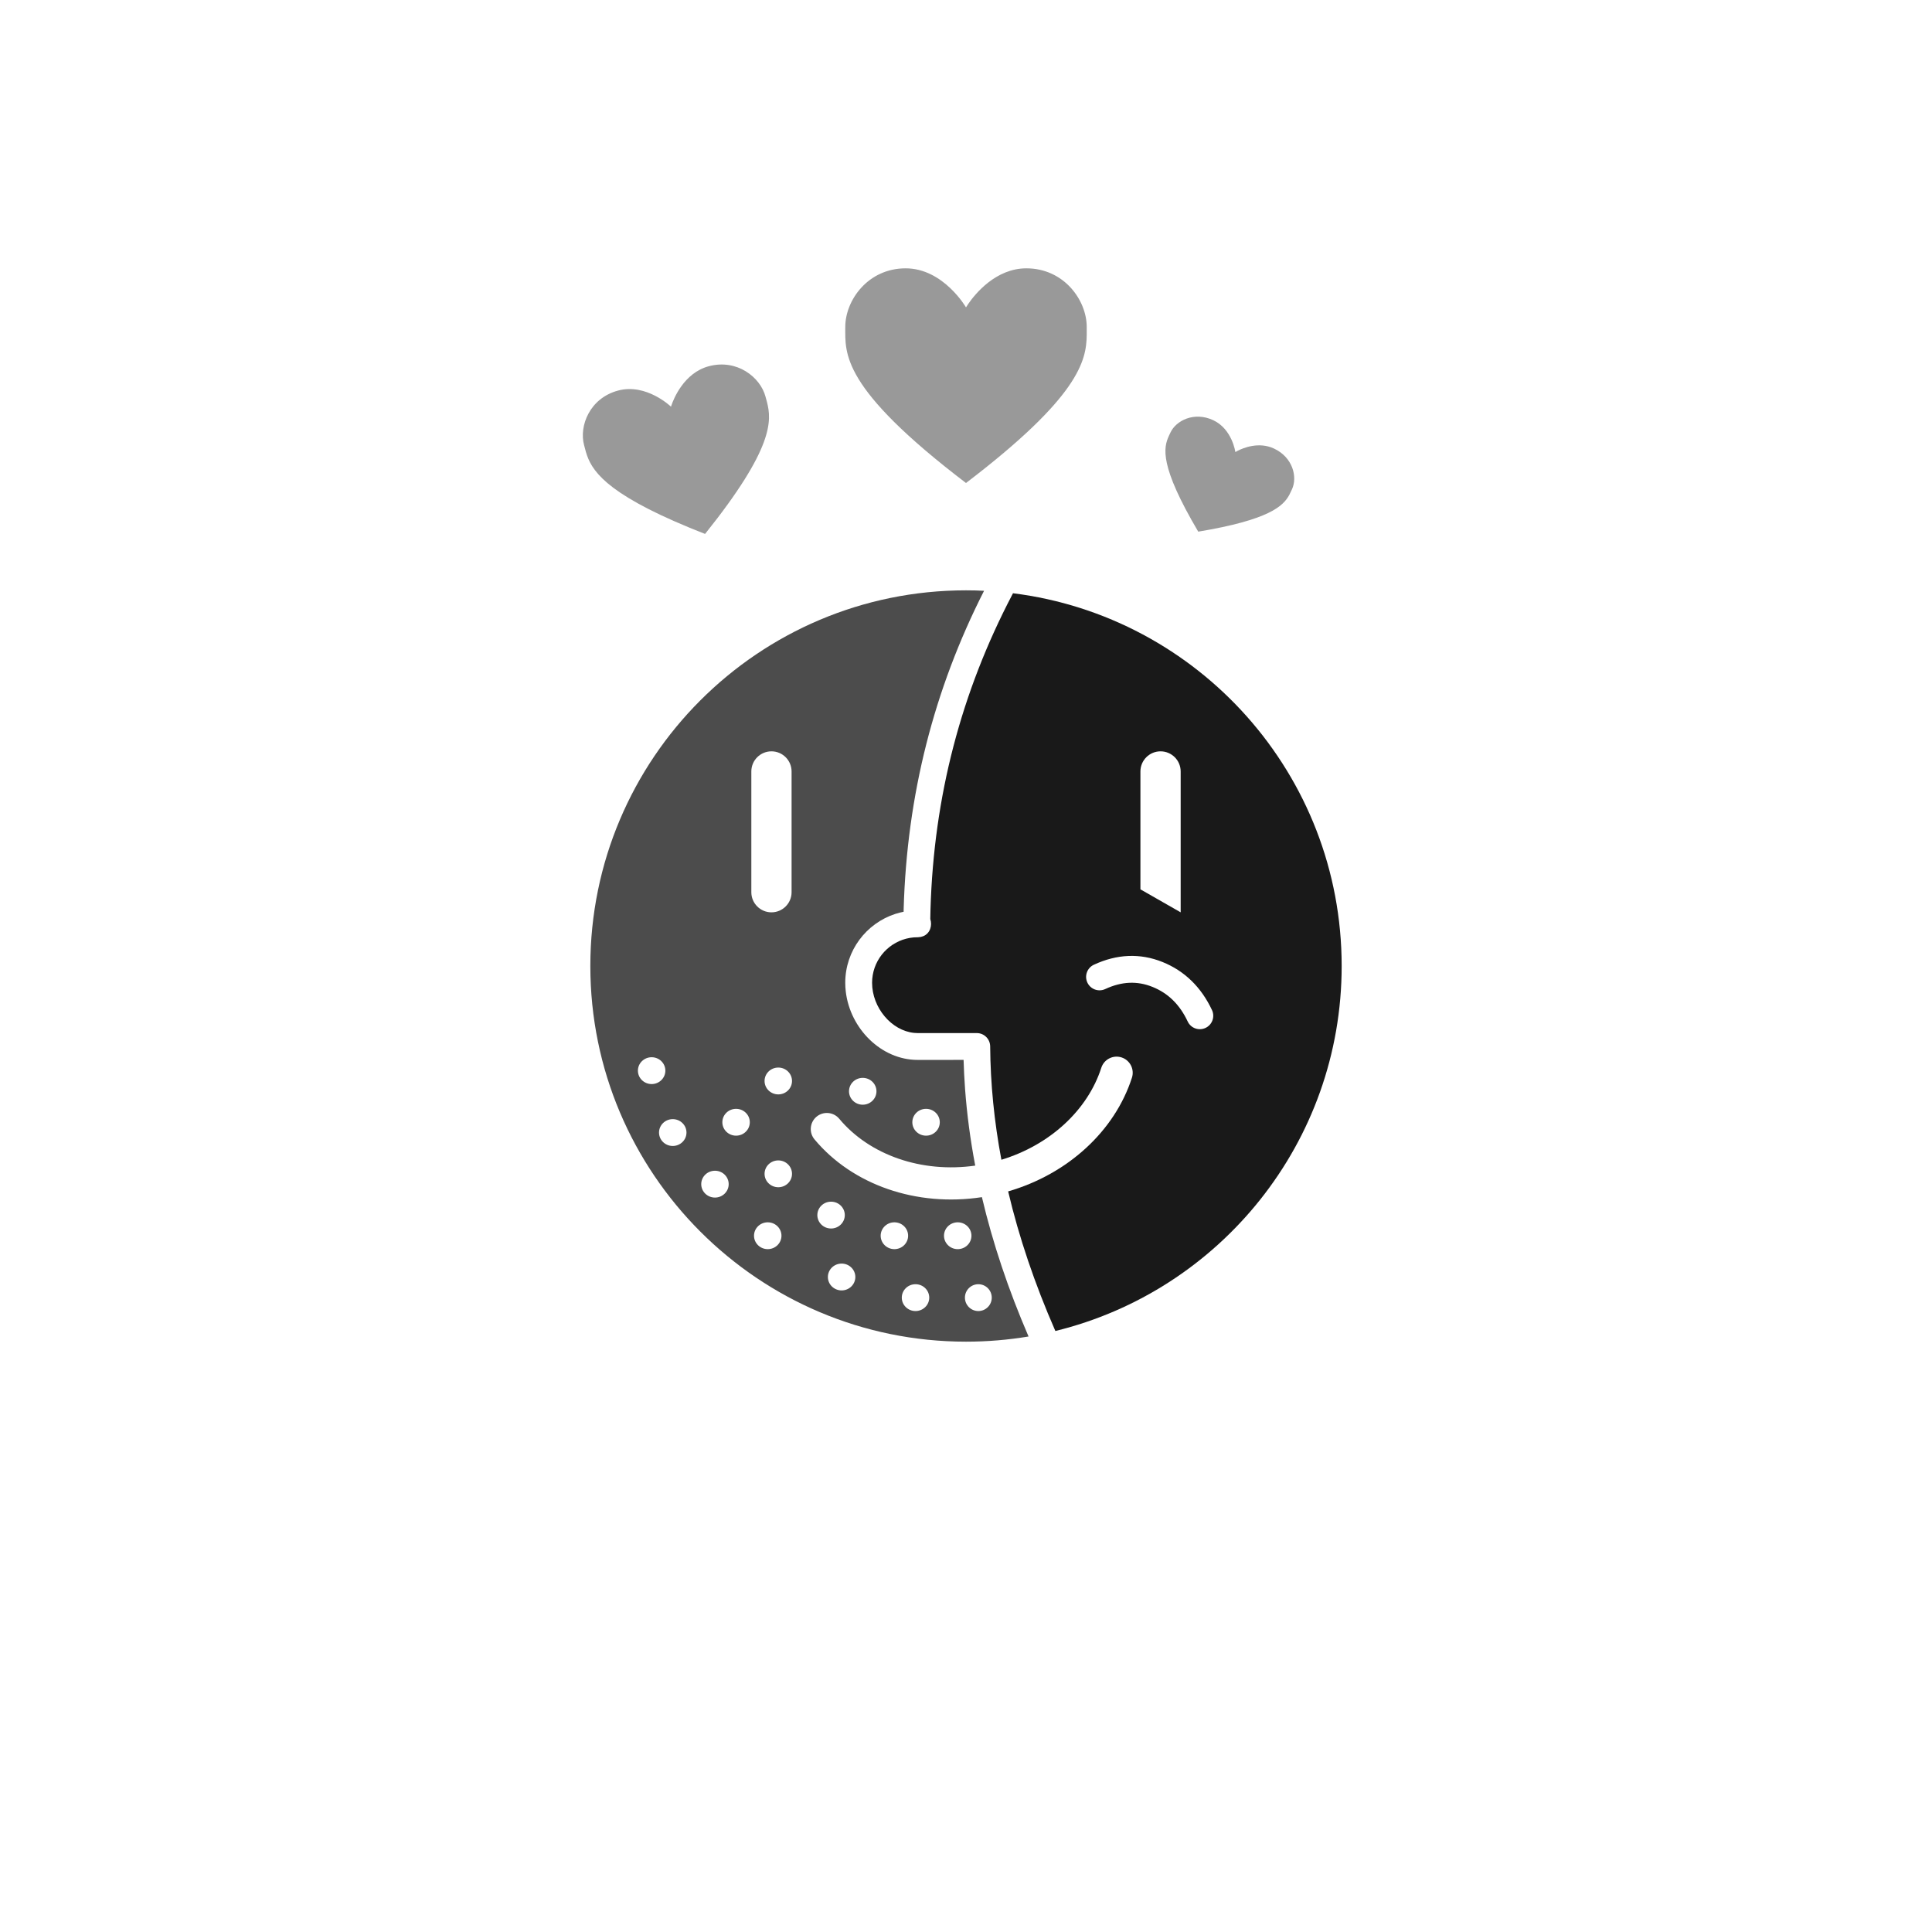
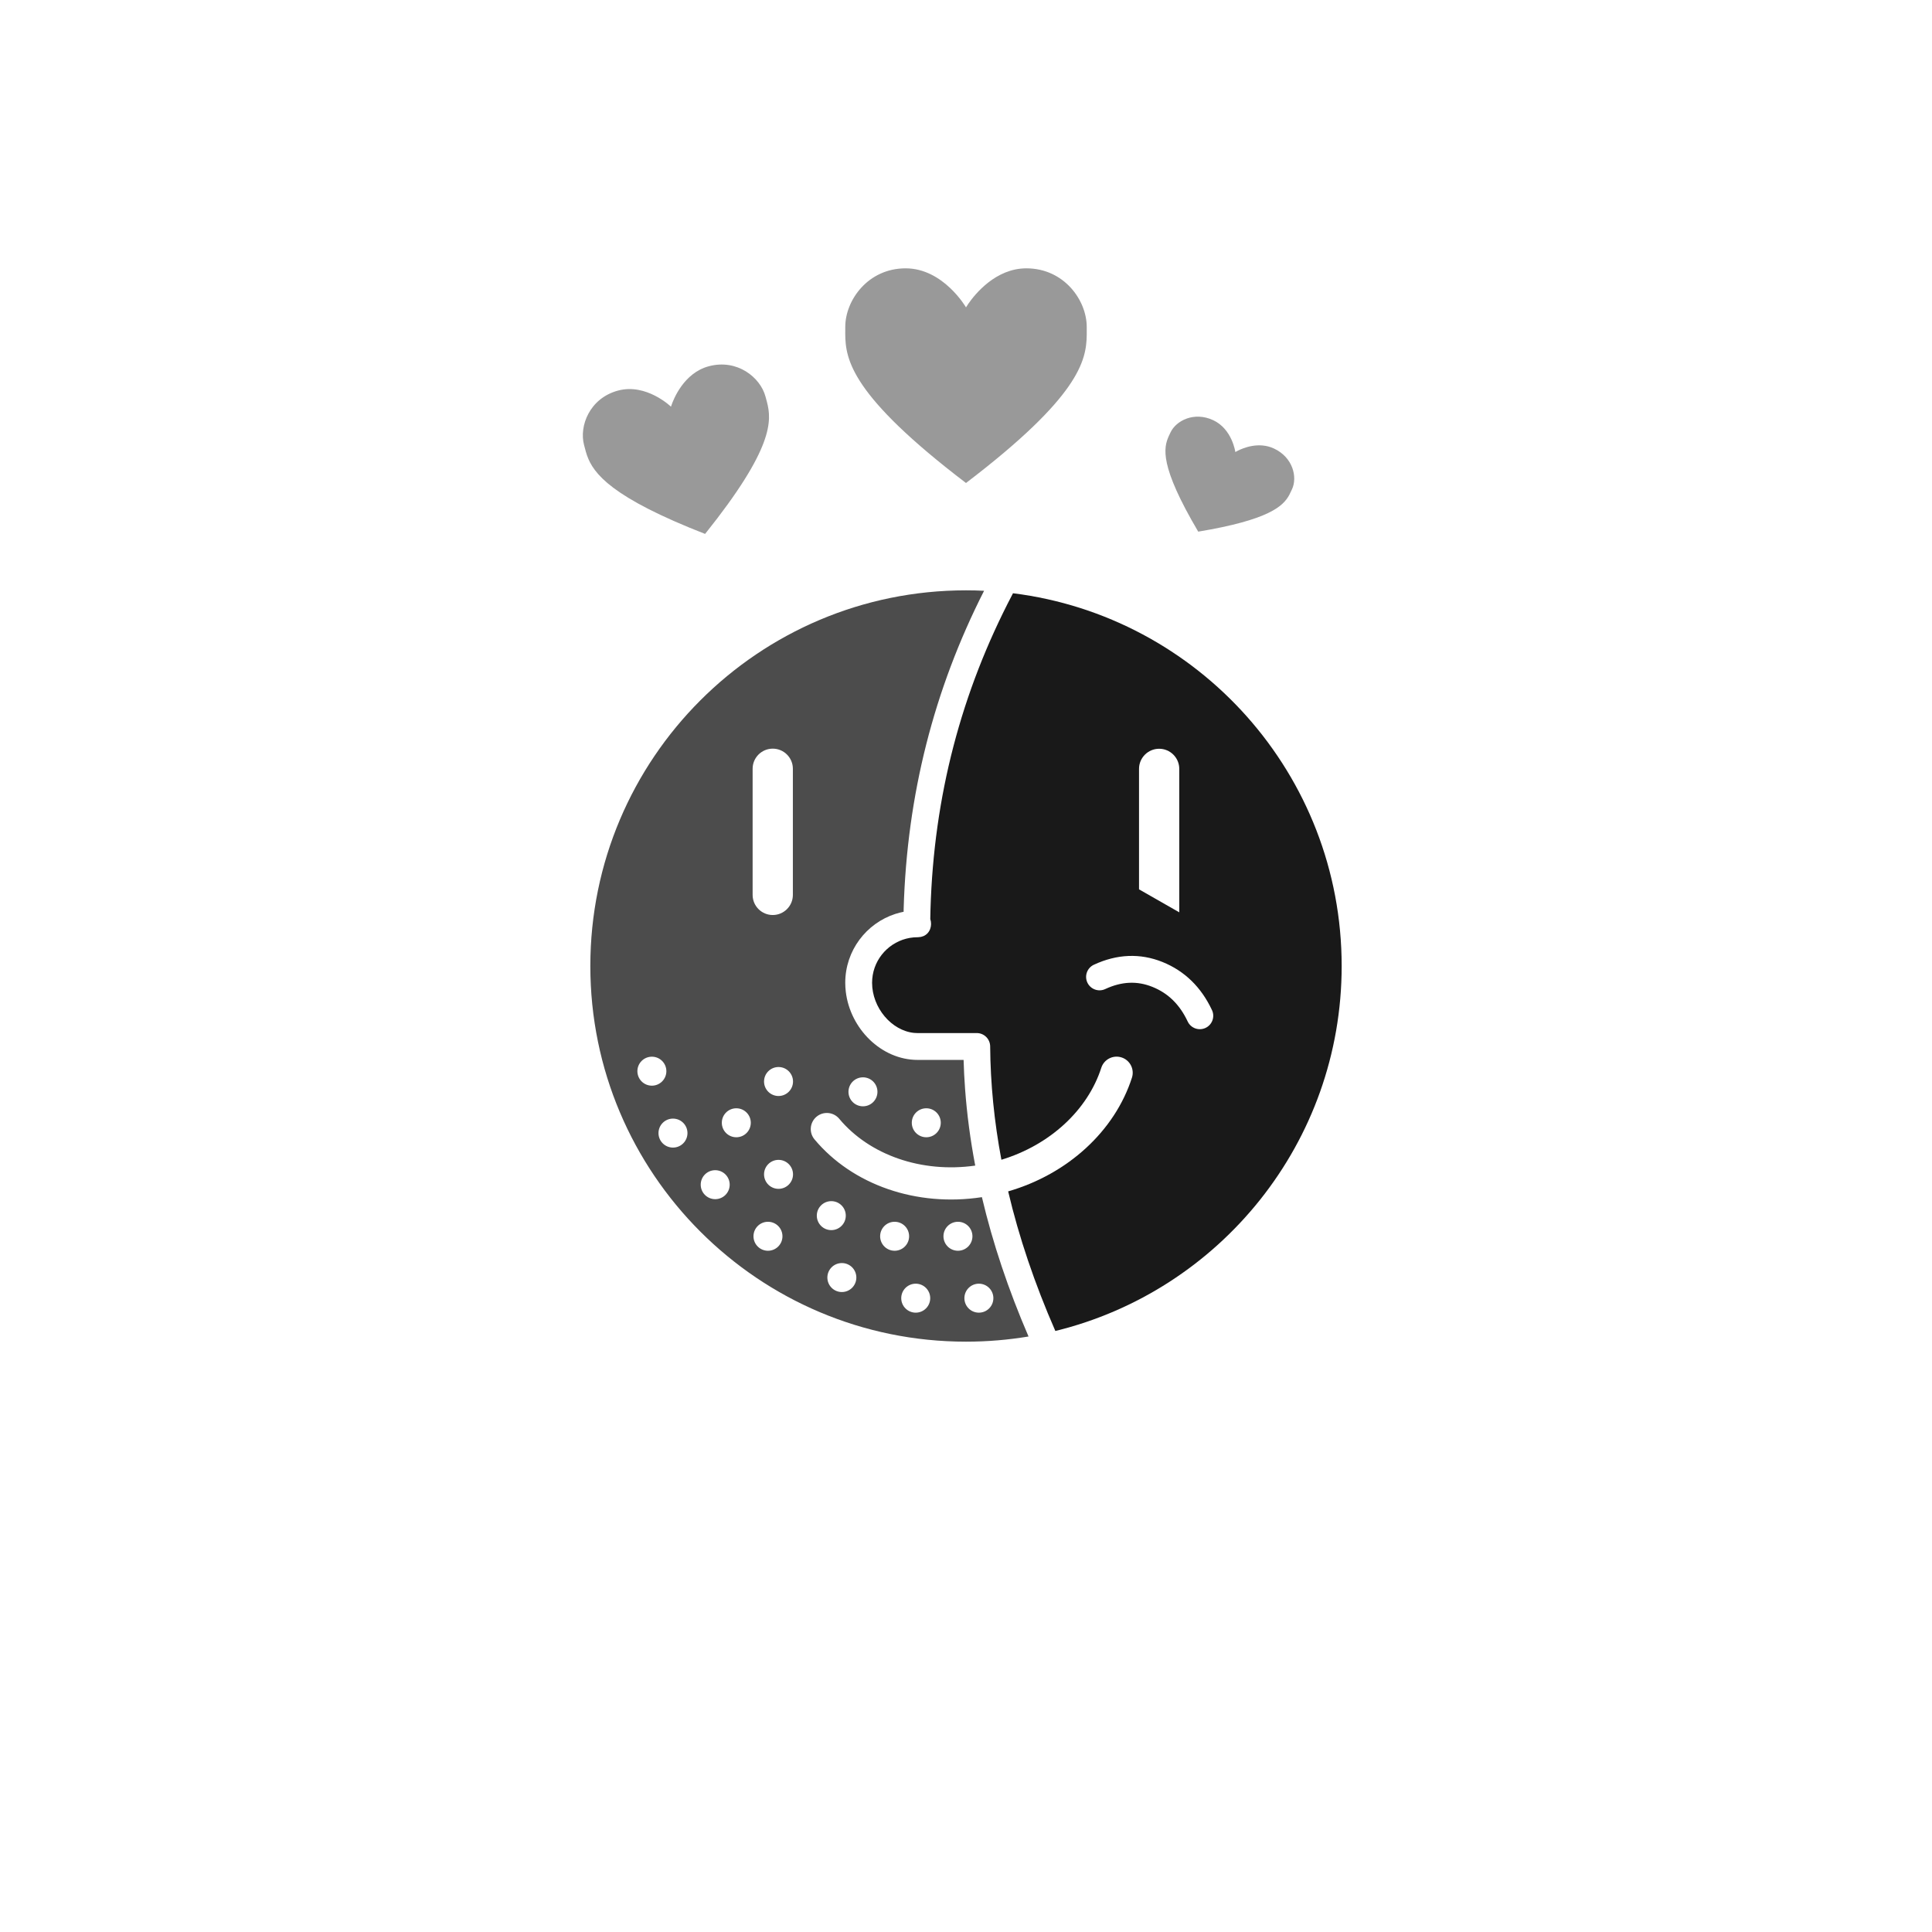
- <svg xmlns="http://www.w3.org/2000/svg" id="avatar" class="avatar-dark" width="72px" height="72px" viewBox="0 0 72 72" version="1.1">
+ <svg xmlns="http://www.w3.org/2000/svg" id="avatar" class="avatar-dark" width="90px" height="90px" viewBox="0 0 90 90" version="1.1">
  <g id="avatar.private.dark" stroke="none" stroke-width="1" fill="none" fill-rule="evenodd">
-     <path d="M36,22 C36.226,22 36.451,22.005 36.673,22.017 C34.803,25.697 33.801,29.629 33.677,33.868 L33.677,33.868 L33.675,33.979 L33.535,34.01 L33.37,34.057 C32.285,34.407 31.5,35.424 31.5,36.624 L31.5,36.624 L31.505,36.792 L31.52,36.957 C31.683,38.331 32.836,39.5 34.2,39.5 L34.2,39.5 L35.91,39.499 L35.931,40.03 L35.965,40.581 C36.035,41.526 36.161,42.478 36.344,43.439 C34.336,43.724 32.402,43.042 31.276,41.693 C31.063,41.438 30.685,41.404 30.43,41.616 C30.176,41.829 30.142,42.207 30.354,42.461 C31.77,44.159 34.157,44.987 36.593,44.614 C36.996,46.324 37.575,48.054 38.331,49.807 C37.573,49.934 36.794,50 36,50 C28.268,50 22,43.732 22,36 C22,28.268 28.268,22 36,22 Z M34.118,47.859 C33.836,47.859 33.607,48.083 33.607,48.359 C33.607,48.635 33.836,48.859 34.118,48.859 C34.401,48.859 34.63,48.635 34.63,48.359 C34.63,48.083 34.401,47.859 34.118,47.859 Z M36.46,47.859 C36.184,47.859 35.96,48.083 35.96,48.359 C35.96,48.635 36.184,48.859 36.46,48.859 C36.736,48.859 36.96,48.635 36.96,48.359 C36.96,48.083 36.736,47.859 36.46,47.859 Z M31.365,47.09 C31.082,47.09 30.853,47.314 30.853,47.59 C30.853,47.866 31.082,48.09 31.365,48.09 C31.647,48.09 31.876,47.866 31.876,47.59 C31.876,47.314 31.647,47.09 31.365,47.09 Z M28.611,45.552 C28.329,45.552 28.1,45.776 28.1,46.052 C28.1,46.328 28.329,46.552 28.611,46.552 C28.894,46.552 29.123,46.328 29.123,46.052 C29.123,45.776 28.894,45.552 28.611,45.552 Z M35.691,45.552 C35.409,45.552 35.18,45.776 35.18,46.052 C35.18,46.328 35.409,46.552 35.691,46.552 C35.974,46.552 36.203,46.328 36.203,46.052 C36.203,45.776 35.974,45.552 35.691,45.552 Z M33.331,45.552 C33.049,45.552 32.82,45.776 32.82,46.052 C32.82,46.328 33.049,46.552 33.331,46.552 C33.614,46.552 33.843,46.328 33.843,46.052 C33.843,45.776 33.614,45.552 33.331,45.552 Z M30.971,44.783 C30.689,44.783 30.46,45.007 30.46,45.283 C30.46,45.559 30.689,45.783 30.971,45.783 C31.254,45.783 31.483,45.559 31.483,45.283 C31.483,45.007 31.254,44.783 30.971,44.783 Z M26.645,43.63 C26.362,43.63 26.133,43.853 26.133,44.13 C26.133,44.406 26.362,44.63 26.645,44.63 C26.927,44.63 27.156,44.406 27.156,44.13 C27.156,43.853 26.927,43.63 26.645,43.63 Z M29.005,43.245 C28.722,43.245 28.493,43.469 28.493,43.745 C28.493,44.021 28.722,44.245 29.005,44.245 C29.287,44.245 29.516,44.021 29.516,43.745 C29.516,43.469 29.287,43.245 29.005,43.245 Z M25.071,41.707 C24.789,41.707 24.56,41.931 24.56,42.207 C24.56,42.483 24.789,42.707 25.071,42.707 C25.354,42.707 25.583,42.483 25.583,42.207 C25.583,41.931 25.354,41.707 25.071,41.707 Z M27.431,41.323 C27.149,41.323 26.92,41.546 26.92,41.823 C26.92,42.099 27.149,42.323 27.431,42.323 C27.714,42.323 27.943,42.099 27.943,41.823 C27.943,41.546 27.714,41.323 27.431,41.323 Z M34.511,41.323 C34.229,41.323 34,41.546 34,41.823 C34,42.099 34.229,42.323 34.511,42.323 C34.794,42.323 35.023,42.099 35.023,41.823 C35.023,41.546 34.794,41.323 34.511,41.323 Z M32.151,40.169 C31.869,40.169 31.64,40.393 31.64,40.669 C31.64,40.945 31.869,41.169 32.151,41.169 C32.434,41.169 32.663,40.945 32.663,40.669 C32.663,40.393 32.434,40.169 32.151,40.169 Z M29.005,39.785 C28.722,39.785 28.493,40.008 28.493,40.285 C28.493,40.561 28.722,40.785 29.005,40.785 C29.287,40.785 29.516,40.561 29.516,40.285 C29.516,40.008 29.287,39.785 29.005,39.785 Z M24.285,39.4 C24.002,39.4 23.773,39.624 23.773,39.9 C23.773,40.176 24.002,40.4 24.285,40.4 C24.567,40.4 24.796,40.176 24.796,39.9 C24.796,39.624 24.567,39.4 24.285,39.4 Z M28.75,28 C28.336,28 28,28.336 28,28.75 L28,28.75 L28,33.25 C28,33.664 28.336,34 28.75,34 C29.164,34 29.5,33.664 29.5,33.25 L29.5,33.25 L29.5,28.75 C29.5,28.336 29.164,28 28.75,28 Z" id="Combined-Shape" fill="#000000" fill-rule="nonzero" opacity="0.7" />
-     <path d="M37.752,22.109 C44.657,22.97 50,28.861 50,36 C50,42.584 45.455,48.107 39.33,49.602 C38.56,47.842 37.973,46.107 37.571,44.4 C39.793,43.756 41.543,42.152 42.184,40.162 C42.285,39.847 42.112,39.509 41.797,39.407 C41.481,39.305 41.143,39.479 41.042,39.794 C40.535,41.369 39.13,42.671 37.319,43.221 C37.051,41.794 36.911,40.386 36.901,38.996 C36.899,38.721 36.675,38.499 36.401,38.5 L36.401,38.5 L34.2,38.5 L34.066,38.493 C33.226,38.41 32.5,37.557 32.5,36.624 L32.5,36.624 L32.506,36.478 L32.525,36.335 C32.654,35.583 33.28,35 34.053,34.934 L34.053,34.934 L34.215,34.928 L34.318,34.916 L34.409,34.888 C34.663,34.783 34.749,34.492 34.669,34.249 L34.669,34.249 L34.677,33.882 C34.802,29.676 35.821,25.792 37.727,22.156 L37.727,22.156 Z M43.323,35.851 C42.49,35.516 41.627,35.552 40.765,35.953 C40.515,36.069 40.406,36.367 40.523,36.617 C40.639,36.867 40.936,36.976 41.187,36.86 C41.803,36.574 42.379,36.549 42.95,36.779 C43.532,37.013 43.964,37.435 44.262,38.068 C44.379,38.318 44.677,38.425 44.927,38.307 C45.177,38.19 45.284,37.892 45.167,37.642 C44.764,36.786 44.145,36.182 43.323,35.851 Z M43.25,28 C42.836,28 42.5,28.336 42.5,28.75 L42.5,28.75 L42.5,33.143 L44,34 L44,28.75 C44,28.336 43.664,28 43.25,28 Z" id="Combined-Shape" fill="#000000" fill-rule="nonzero" opacity="0.9" />
-     <path d="M28.527,14.777 L28.582,14.979 C28.761,15.675 28.841,16.696 26.276,19.898 L25.7,19.667 C22.496,18.346 22.027,17.493 21.835,16.843 L21.767,16.589 C21.575,15.873 21.977,14.838 23.034,14.555 C24.09,14.272 25.006,15.156 25.006,15.156 L25.021,15.109 C25.098,14.881 25.481,13.899 26.413,13.649 C27.47,13.366 28.335,14.061 28.527,14.777 Z M45.213,15.659 C45.921,15.99 46.038,16.847 46.038,16.847 L46.12,16.801 C46.33,16.694 46.911,16.451 47.478,16.716 C48.186,17.046 48.358,17.785 48.149,18.233 L48.048,18.444 C47.822,18.862 47.297,19.373 44.655,19.813 C43.199,17.347 43.361,16.683 43.56,16.246 L43.619,16.12 C43.828,15.672 44.504,15.329 45.213,15.659 Z M38.249,10 C39.656,10 40.499,11.194 40.499,12.182 L40.499,12.483 C40.487,13.441 40.217,14.786 36,18 C31.325,14.437 31.501,13.17 31.501,12.182 C31.501,11.194 32.344,10 33.751,10 C35.157,10 36,11.455 36,11.455 L36.09,11.317 C36.342,10.953 37.111,10 38.249,10 Z" id="Combined-Shape" fill="#000000" opacity="0.4" />
+     <path d="M45,27.5 C45.283,27.5 45.564,27.507 45.842,27.521 C43.504,32.122 42.251,37.036 42.096,42.335 L42.096,42.335 L42.094,42.474 L41.919,42.513 L41.713,42.572 C40.356,43.009 39.375,44.28 39.375,45.78 L39.375,45.78 L39.381,45.99 L39.4,46.197 C39.604,47.914 41.045,49.375 42.75,49.375 L42.75,49.375 L44.888,49.374 L44.914,50.038 L44.957,50.726 C45.044,51.908 45.201,53.098 45.43,54.298 C42.92,54.655 40.502,53.803 39.094,52.116 C38.829,51.798 38.356,51.755 38.038,52.02 C37.72,52.286 37.677,52.759 37.943,53.077 C39.713,55.198 42.696,56.234 45.741,55.768 C46.245,57.904 46.969,60.068 47.913,62.259 C46.966,62.417 45.993,62.5 45,62.5 C35.335,62.5 27.5,54.665 27.5,45 C27.5,35.335 35.335,27.5 45,27.5 Z M42.658,59.799 C42.286,59.799 41.983,60.101 41.983,60.474 C41.983,60.847 42.286,61.149 42.658,61.149 C43.031,61.149 43.333,60.847 43.333,60.474 C43.333,60.101 43.031,59.799 42.658,59.799 Z M45.6,59.799 C45.227,59.799 44.925,60.101 44.925,60.474 C44.925,60.847 45.227,61.149 45.6,61.149 C45.973,61.149 46.275,60.847 46.275,60.474 C46.275,60.101 45.973,59.799 45.6,59.799 Z M39.217,58.838 C38.844,58.838 38.542,59.14 38.542,59.513 C38.542,59.886 38.844,60.188 39.217,60.188 C39.589,60.188 39.892,59.886 39.892,59.513 C39.892,59.14 39.589,58.838 39.217,58.838 Z M35.775,56.915 C35.402,56.915 35.1,57.217 35.1,57.59 C35.1,57.963 35.402,58.265 35.775,58.265 C36.148,58.265 36.45,57.963 36.45,57.59 C36.45,57.217 36.148,56.915 35.775,56.915 Z M44.625,56.915 C44.252,56.915 43.95,57.217 43.95,57.59 C43.95,57.963 44.252,58.265 44.625,58.265 C44.998,58.265 45.3,57.963 45.3,57.59 C45.3,57.217 44.998,56.915 44.625,56.915 Z M41.675,56.915 C41.302,56.915 41,57.217 41,57.59 C41,57.963 41.302,58.265 41.675,58.265 C42.048,58.265 42.35,57.963 42.35,57.59 C42.35,57.217 42.048,56.915 41.675,56.915 Z M38.725,55.954 C38.352,55.954 38.05,56.256 38.05,56.629 C38.05,57.002 38.352,57.304 38.725,57.304 C39.098,57.304 39.4,57.002 39.4,56.629 C39.4,56.256 39.098,55.954 38.725,55.954 Z M33.317,54.512 C32.944,54.512 32.642,54.814 32.642,55.187 C32.642,55.56 32.944,55.862 33.317,55.862 C33.689,55.862 33.992,55.56 33.992,55.187 C33.992,54.814 33.689,54.512 33.317,54.512 Z M36.267,54.031 C35.894,54.031 35.592,54.334 35.592,54.706 C35.592,55.079 35.894,55.381 36.267,55.381 C36.639,55.381 36.942,55.079 36.942,54.706 C36.942,54.334 36.639,54.031 36.267,54.031 Z M31.35,52.109 C30.977,52.109 30.675,52.411 30.675,52.784 C30.675,53.157 30.977,53.459 31.35,53.459 C31.723,53.459 32.025,53.157 32.025,52.784 C32.025,52.411 31.723,52.109 31.35,52.109 Z M34.3,51.628 C33.927,51.628 33.625,51.93 33.625,52.303 C33.625,52.676 33.927,52.978 34.3,52.978 C34.673,52.978 34.975,52.676 34.975,52.303 C34.975,51.93 34.673,51.628 34.3,51.628 Z M43.15,51.628 C42.777,51.628 42.475,51.93 42.475,52.303 C42.475,52.676 42.777,52.978 43.15,52.978 C43.523,52.978 43.825,52.676 43.825,52.303 C43.825,51.93 43.523,51.628 43.15,51.628 Z M40.2,50.186 C39.827,50.186 39.525,50.488 39.525,50.861 C39.525,51.234 39.827,51.536 40.2,51.536 C40.573,51.536 40.875,51.234 40.875,50.861 C40.875,50.488 40.573,50.186 40.2,50.186 Z M36.267,49.706 C35.894,49.706 35.592,50.008 35.592,50.381 C35.592,50.753 35.894,51.056 36.267,51.056 C36.639,51.056 36.942,50.753 36.942,50.381 C36.942,50.008 36.639,49.706 36.267,49.706 Z M30.367,49.225 C29.994,49.225 29.692,49.527 29.692,49.9 C29.692,50.273 29.994,50.575 30.367,50.575 C30.739,50.575 31.042,50.273 31.042,49.9 C31.042,49.527 30.739,49.225 30.367,49.225 Z M35.998,34.875 C35.48,34.875 35.06,35.295 35.06,35.812 L35.06,35.812 L35.06,41.688 C35.06,42.205 35.48,42.625 35.998,42.625 C36.515,42.625 36.935,42.205 36.935,41.688 L36.935,41.688 L36.935,35.812 C36.935,35.295 36.515,34.875 35.998,34.875 Z" id="Combined-Shape" fill="#000000" fill-rule="nonzero" opacity="0.7" />
+     <path d="M47.19,27.636 C55.821,28.713 62.5,36.077 62.5,45 C62.5,53.23 56.819,60.133 49.162,62.002 C48.2,59.802 47.467,57.634 46.964,55.499 C49.742,54.695 51.929,52.69 52.73,50.203 C52.857,49.808 52.64,49.386 52.246,49.259 C51.852,49.132 51.429,49.348 51.302,49.743 C50.668,51.711 48.913,53.339 46.649,54.026 C46.314,52.243 46.139,50.483 46.126,48.745 C46.123,48.401 45.844,48.124 45.501,48.124 L45.501,48.124 L42.75,48.125 L42.583,48.117 C41.532,48.013 40.625,46.947 40.625,45.78 L40.625,45.78 L40.633,45.597 L40.656,45.419 C40.818,44.479 41.6,43.75 42.567,43.667 L42.567,43.667 L42.769,43.659 L42.898,43.645 L43.012,43.61 C43.329,43.479 43.437,43.114 43.336,42.811 L43.336,42.811 L43.346,42.352 C43.502,37.096 44.776,32.24 47.159,27.695 L47.159,27.695 Z M54.154,44.814 C53.113,44.395 52.033,44.441 50.957,44.941 C50.644,45.087 50.508,45.458 50.653,45.771 C50.799,46.084 51.171,46.22 51.484,46.075 C52.253,45.717 52.974,45.686 53.687,45.974 C54.415,46.267 54.955,46.794 55.327,47.585 C55.474,47.897 55.846,48.031 56.159,47.884 C56.471,47.737 56.605,47.365 56.458,47.053 C55.955,45.983 55.181,45.228 54.154,44.814 Z M53.998,34.88 C53.48,34.88 53.06,35.3 53.06,35.818 L53.06,35.818 L53.06,41.429 L54.935,42.5 L54.935,35.818 C54.935,35.3 54.515,34.88 53.998,34.88 Z" id="Combined-Shape" fill="#000000" fill-rule="nonzero" opacity="0.9" />
+     <path d="M35.659,18.472 L35.727,18.723 C35.952,19.594 36.051,20.87 32.846,24.872 L32.125,24.583 C28.12,22.932 27.533,21.866 27.294,21.053 L27.209,20.736 C26.969,19.841 27.471,18.548 28.792,18.194 C30.113,17.84 31.257,18.945 31.257,18.945 L31.276,18.886 C31.373,18.602 31.851,17.374 33.017,17.062 C34.338,16.708 35.419,17.577 35.659,18.472 Z M56.516,19.574 C57.401,19.987 57.547,21.058 57.547,21.058 L57.649,21.002 C57.912,20.867 58.639,20.564 59.347,20.894 C60.232,21.307 60.448,22.231 60.187,22.791 L60.06,23.055 C59.777,23.578 59.121,24.216 55.818,24.766 C53.999,21.684 54.202,20.853 54.45,20.307 L54.524,20.15 C54.785,19.59 55.631,19.161 56.516,19.574 Z M47.812,12.5 C49.57,12.5 50.624,13.992 50.624,15.227 L50.624,15.603 C50.609,16.801 50.271,18.483 45,22.5 C39.66,18.43 39.383,16.757 39.375,15.556 L39.376,15.292 C39.376,15.27 39.376,15.249 39.376,15.227 C39.376,13.992 40.43,12.5 42.188,12.5 C43.946,12.5 45,14.318 45,14.318 L45.112,14.146 C45.427,13.692 46.389,12.5 47.812,12.5 Z" id="Combined-Shape" fill="#000000" opacity="0.4" />
  </g>
</svg>
